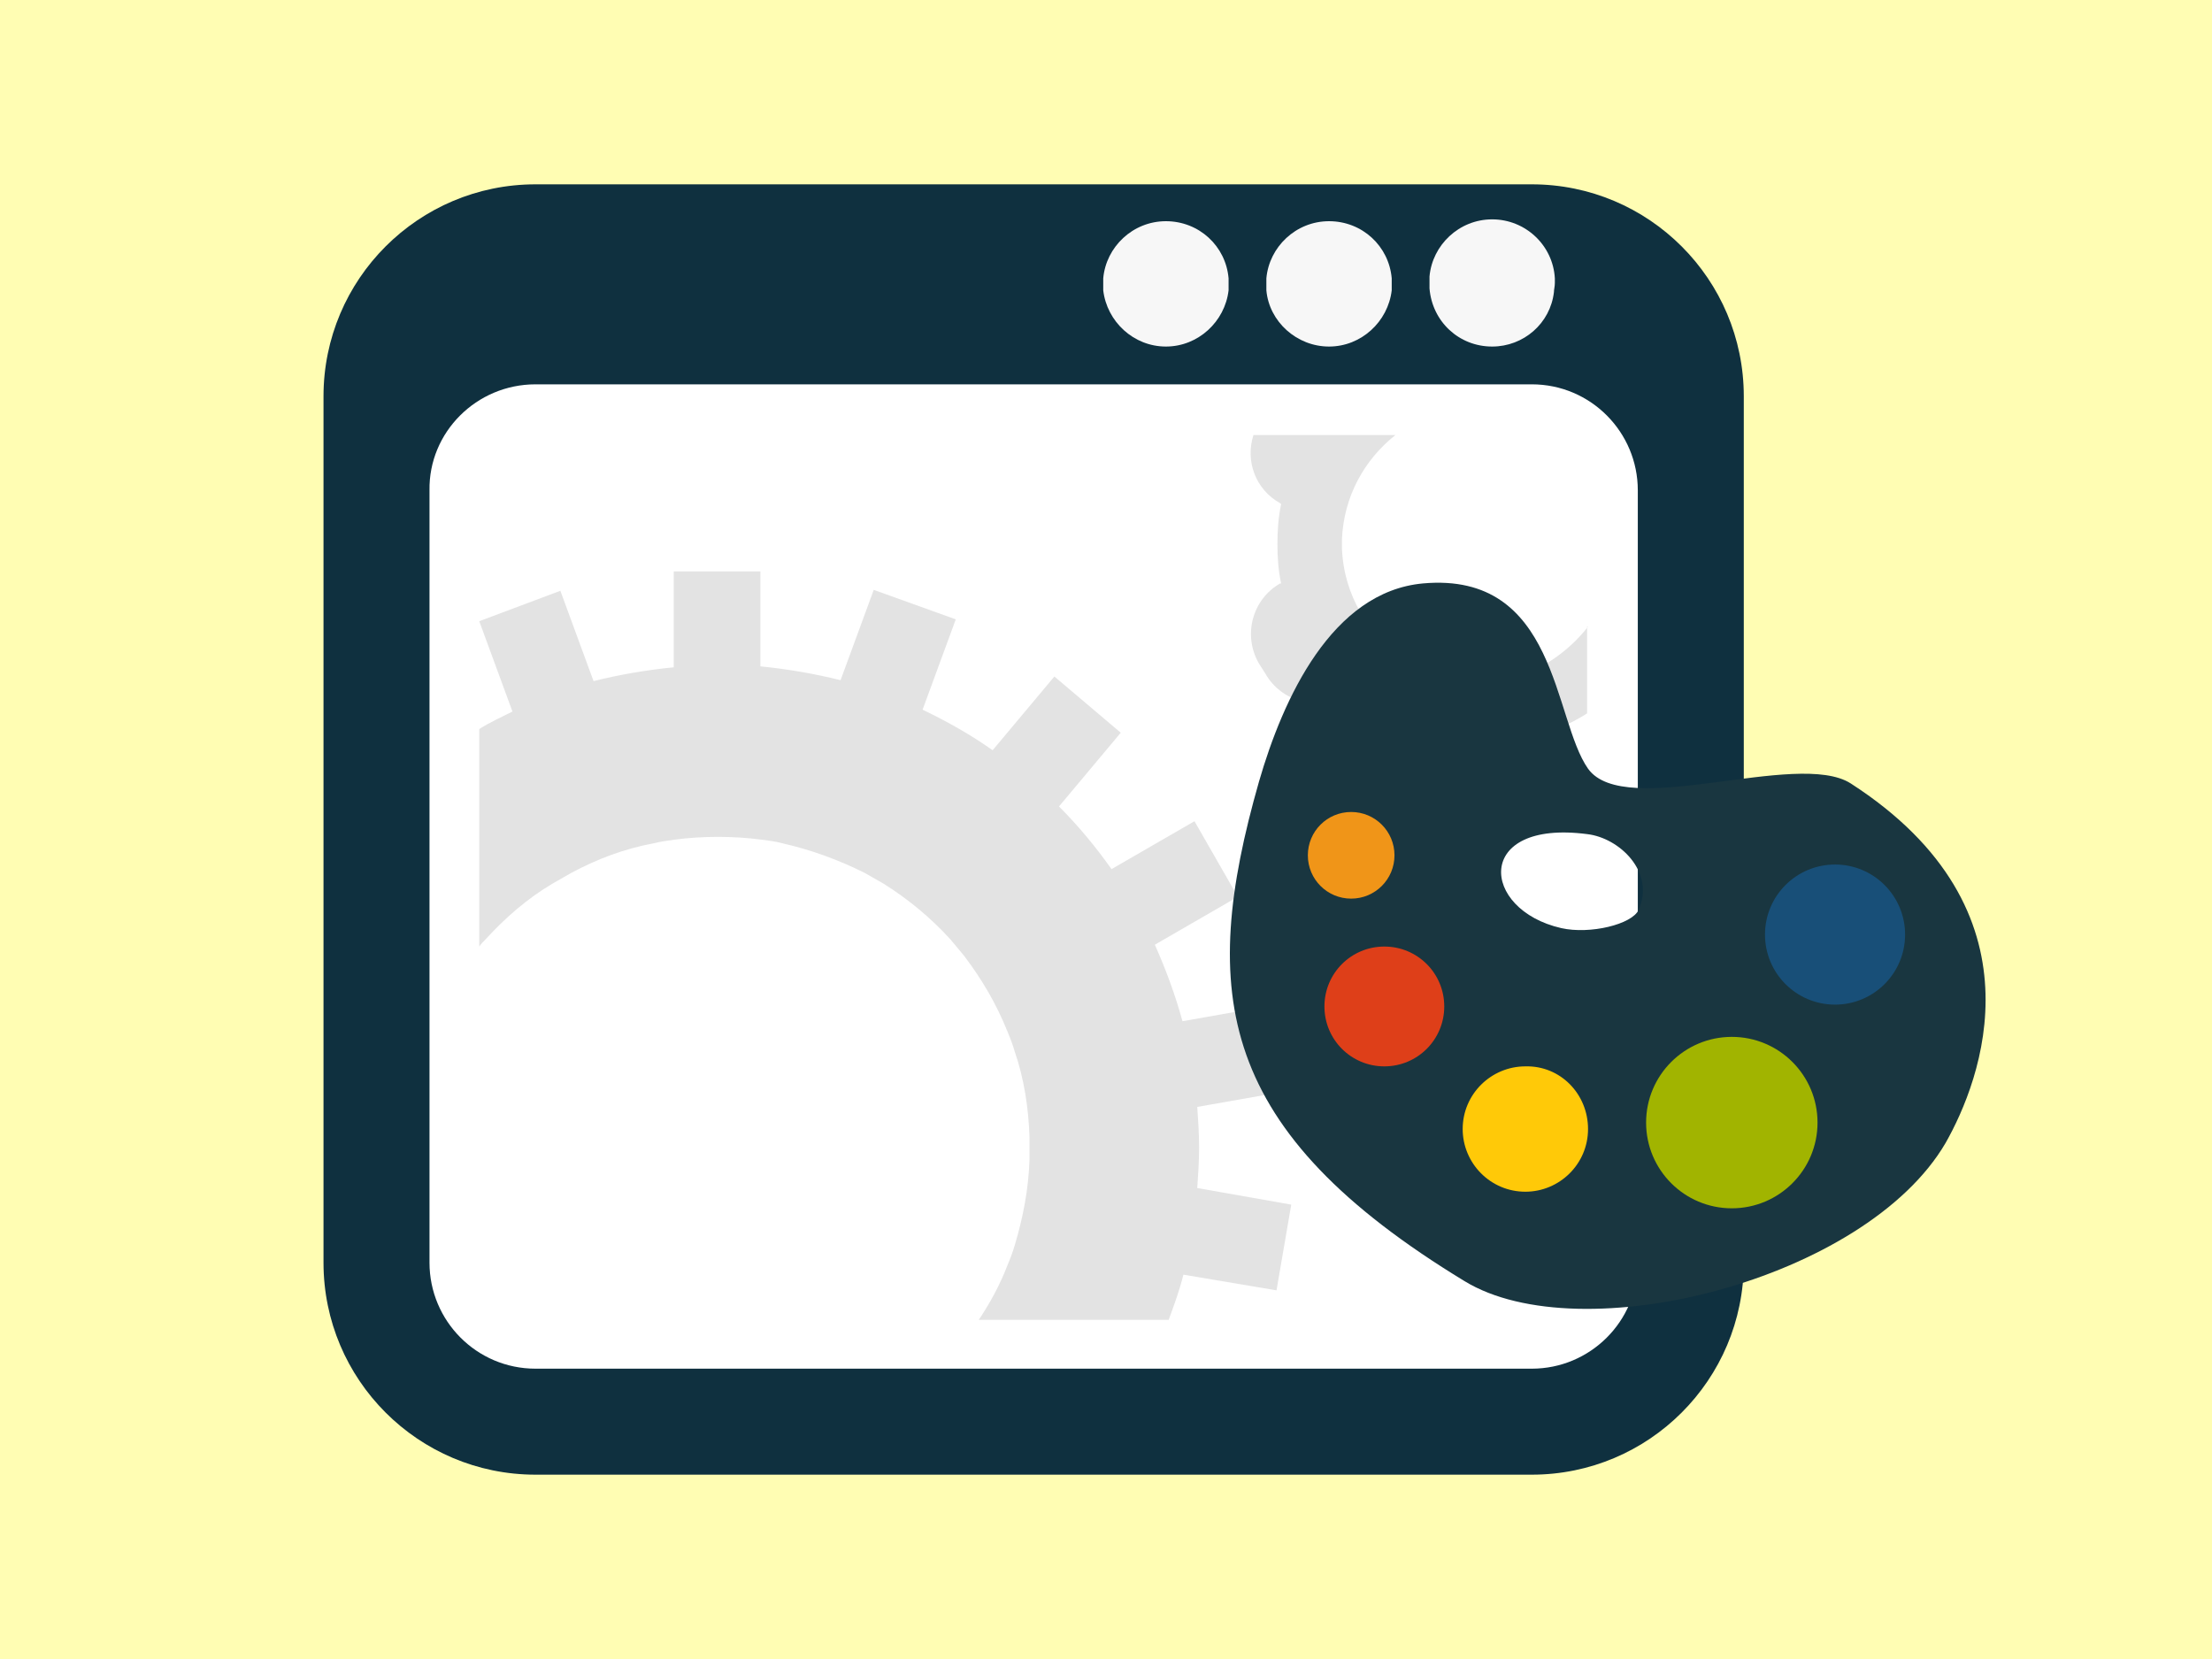
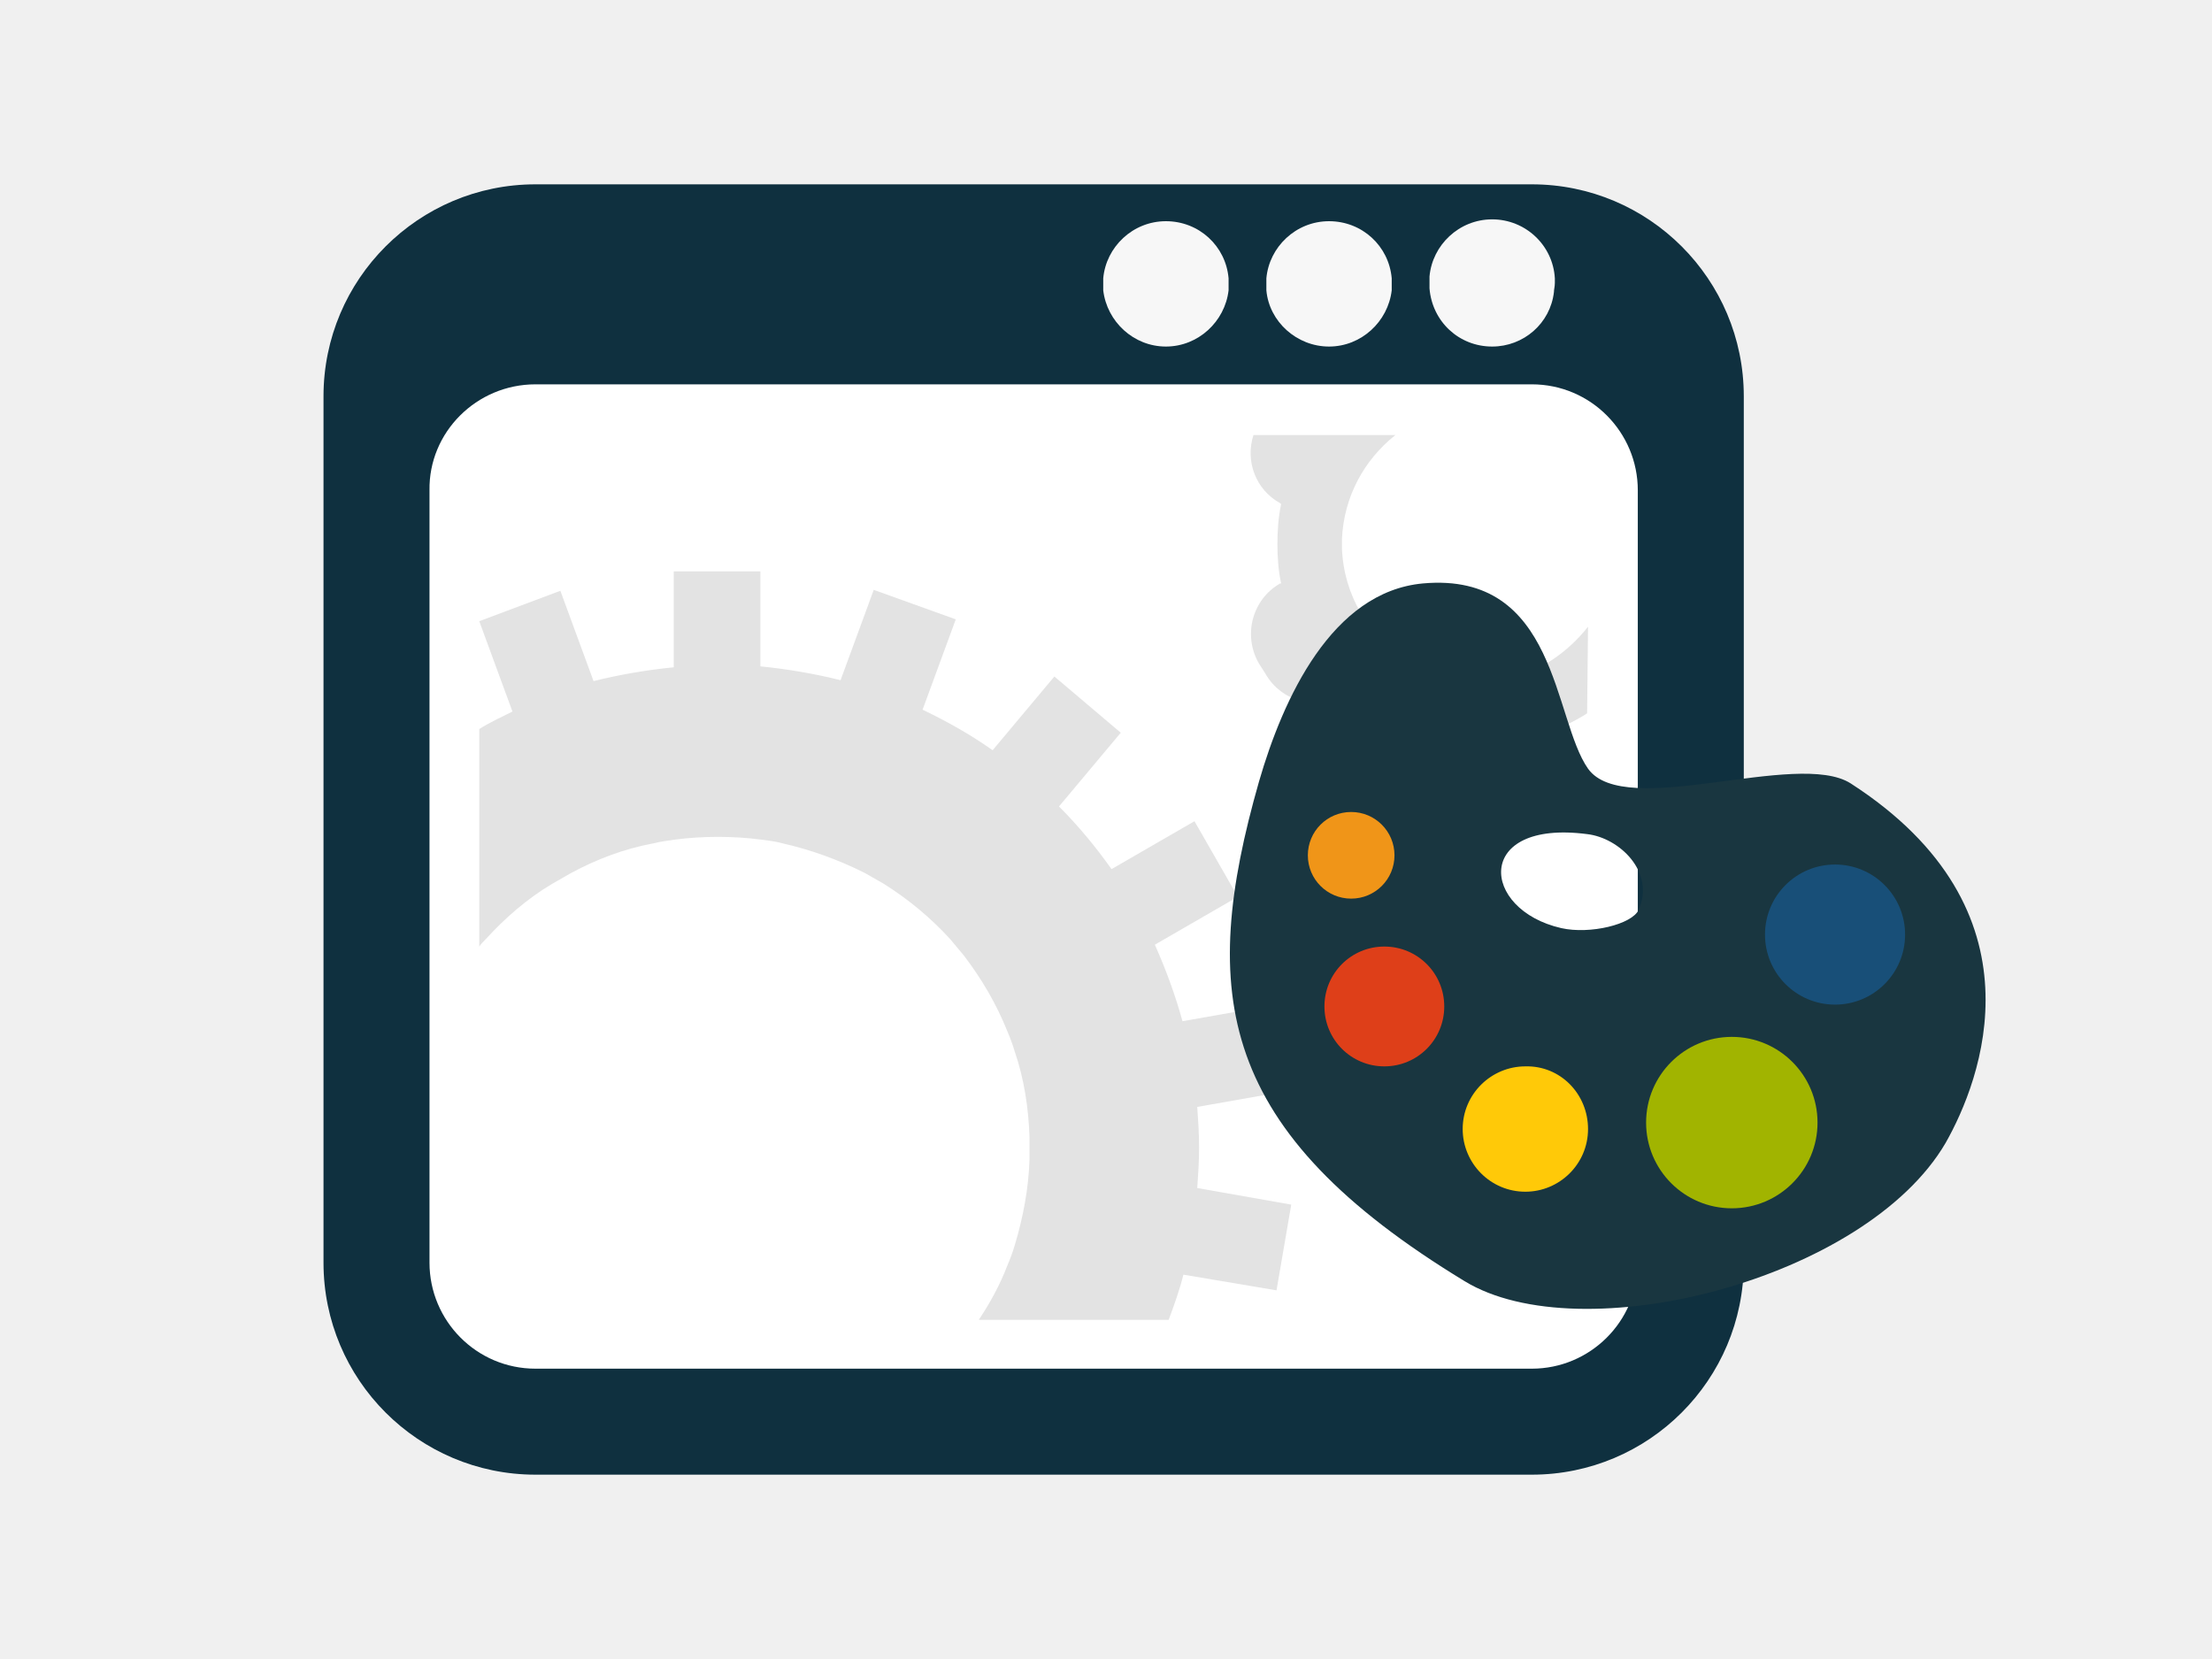
- <svg xmlns="http://www.w3.org/2000/svg" version="1.1" id="Layer_1" x="0px" y="0px" viewBox="0 0 240 180" style="enable-background:new 0 0 240 180;" xml:space="preserve">
+ <svg xmlns="http://www.w3.org/2000/svg" version="1.1" id="Layer_1" x="0px" y="0px" viewBox="-359 191 240 180" style="enable-background:new -359 191 240 180;" xml:space="preserve">
  <style type="text/css">
- 	.st0{fill:#FFFDB3;}
+ 	.st0{fill:none;}
	.st1{fill:#0F303F;}
	.st2{fill:#F7F7F7;}
	.st3{fill:#FFFFFF;}
	.st4{fill:#E3E3E3;}
	.st5{fill:#193640;}
	.st6{fill:#184F78;}
	.st7{fill:#A1B400;}
	.st8{fill:#FFC908;}
	.st9{fill:#DE3F19;}
	.st10{fill:#F09518;}
</style>
  <g id="XMLID_603_">
-     <rect id="XMLID_644_" x="0" y="0" class="st0" width="240" height="180" />
+     <rect id="XMLID_644_" x="-359" y="191" class="st0" width="240" height="180" />
    <g id="XMLID_604_">
      <g id="XMLID_627_">
        <g id="XMLID_628_">
          <g id="XMLID_632_">
            <g id="XMLID_633_">
              <g id="XMLID_634_">
                <g id="XMLID_642_">
-                   <path id="XMLID_643_" class="st1" d="M166.2,20H58.1c-12.7,0-23,10.3-23,23v10.2V137c0,12.7,10.3,23,23,23h108.1          c12.7,0,23-10.3,23-23V53.2V43C189.2,30.3,178.9,20,166.2,20z" />
+                   <path id="XMLID_643_" class="st1" d="M-192.8,211h-108.1c-12.7,0-23,10.3-23,23v10.2V328c0,12.7,10.3,23,23,23h108.1          c12.7,0,23-10.3,23-23v-83.8V234C-169.8,221.3-180.1,211-192.8,211z" />
                </g>
                <g id="XMLID_640_">
-                   <path id="XMLID_641_" class="st2" d="M161.9,37.6c3.4,0,6.3-2.5,6.7-5.9c0-0.3,0.1-0.6,0.1-1c0-0.2,0-0.3,0-0.5          c-0.2-3.6-3.2-6.4-6.8-6.4c-3.6,0-6.5,2.8-6.8,6.2c0,0.2,0,0.4,0,0.6c0,0.2,0,0.5,0,0.7C155.4,34.9,158.3,37.6,161.9,37.6z" />
+                   <path id="XMLID_641_" class="st2" d="M-197.1,228.6c3.4,0,6.3-2.5,6.7-5.9c0-0.3,0.1-0.6,0.1-1c0-0.2,0-0.3,0-0.5          c-0.2-3.6-3.2-6.4-6.8-6.4s-6.5,2.8-6.8,6.2c0,0.2,0,0.4,0,0.6c0,0.2,0,0.5,0,0.7C-203.6,225.9-200.7,228.6-197.1,228.6z" />
                </g>
                <g id="XMLID_638_">
-                   <path id="XMLID_639_" class="st2" d="M144.2,37.6c3.5,0,6.4-2.7,6.8-6.1c0-0.2,0-0.5,0-0.7c0-0.2,0-0.4,0-0.6          c-0.3-3.5-3.2-6.2-6.8-6.2c-3.6,0-6.5,2.8-6.8,6.2c0,0.2,0,0.4,0,0.6c0,0.2,0,0.5,0,0.7C137.7,34.9,140.7,37.6,144.2,37.6z" />
+                   <path id="XMLID_639_" class="st2" d="M-214.8,228.6c3.5,0,6.4-2.7,6.8-6.1c0-0.2,0-0.5,0-0.7c0-0.2,0-0.4,0-0.6          c-0.3-3.5-3.2-6.2-6.8-6.2s-6.5,2.8-6.8,6.2c0,0.2,0,0.4,0,0.6c0,0.2,0,0.5,0,0.7C-221.3,225.9-218.3,228.6-214.8,228.6z" />
                </g>
-                 <path id="XMLID_637_" class="st3" d="M58.1,41.7h108.1c6.4,0,11.5,5.2,11.5,11.5V137c0,6.4-5.2,11.5-11.5,11.5H58.1         c-6.4,0-11.5-5.2-11.5-11.5V53.2C46.5,46.9,51.7,41.7,58.1,41.7z" />
+                 <path id="XMLID_637_" class="st3" d="M-300.9,232.7h108.1c6.4,0,11.5,5.2,11.5,11.5V328c0,6.4-5.2,11.5-11.5,11.5h-108.1         c-6.4,0-11.5-5.2-11.5-11.5v-83.8C-312.5,237.9-307.3,232.7-300.9,232.7z" />
                <g id="XMLID_635_">
-                   <path id="XMLID_636_" class="st2" d="M126.5,37.6c3.5,0,6.4-2.7,6.8-6.1c0-0.2,0-0.5,0-0.7c0-0.2,0-0.4,0-0.6          c-0.3-3.5-3.2-6.2-6.8-6.2c-3.6,0-6.5,2.8-6.8,6.2c0,0.2,0,0.4,0,0.6c0,0.2,0,0.5,0,0.7C120.1,34.9,123,37.6,126.5,37.6z" />
+                   <path id="XMLID_636_" class="st2" d="M-232.5,228.6c3.5,0,6.4-2.7,6.8-6.1c0-0.2,0-0.5,0-0.7c0-0.2,0-0.4,0-0.6          c-0.3-3.5-3.2-6.2-6.8-6.2s-6.5,2.8-6.8,6.2c0,0.2,0,0.4,0,0.6c0,0.2,0,0.5,0,0.7C-238.9,225.9-236,228.6-232.5,228.6z" />
                </g>
              </g>
            </g>
          </g>
          <g id="XMLID_629_">
-             <path id="XMLID_631_" class="st4" d="M138.5,140l1.6-9.3l-10.2-1.8c0.1-1.4,0.2-2.9,0.2-4.4c0-1.5-0.1-3-0.2-4.4l10.2-1.8       l-1.6-9.3l-10.2,1.8c-0.8-2.9-1.8-5.6-3-8.3l9-5.2l-4.7-8.2l-9,5.2c-1.7-2.4-3.6-4.7-5.7-6.8l6.7-8l-7.2-6.1l-6.7,8       c-2.4-1.7-4.9-3.1-7.6-4.4l3.6-9.8l-8.9-3.2l-3.6,9.8c-2.8-0.7-5.7-1.2-8.7-1.5V62h-9.4v10.4c-3,0.3-5.9,0.8-8.7,1.5l-3.6-9.8       L52,67.4l3.6,9.8c-1.2,0.6-2.5,1.2-3.6,1.9v23.6c0.2-0.3,0.5-0.6,0.7-0.8c2.1-2.3,4.5-4.4,7.2-6c0.7-0.4,1.4-0.8,2.1-1.2       c2.8-1.5,5.7-2.6,8.9-3.2c0.8-0.2,1.6-0.3,2.3-0.4c1.5-0.2,3.1-0.3,4.7-0.3s3.2,0.1,4.7,0.3c0.8,0.1,1.6,0.2,2.3,0.4       c3.1,0.7,6.1,1.8,8.9,3.2c0.7,0.4,1.4,0.8,2.1,1.2c2.7,1.7,5.1,3.7,7.2,6c0.5,0.6,1,1.2,1.5,1.8c1.9,2.5,3.5,5.2,4.7,8.2       c0.3,0.7,0.6,1.5,0.8,2.2c1,2.9,1.5,6.1,1.6,9.3c0,0.4,0,0.8,0,1.2c0,0.4,0,0.8,0,1.2c-0.1,3.2-0.7,6.3-1.6,9.3       c-0.2,0.7-0.5,1.5-0.8,2.2c-0.8,2.1-1.9,4.1-3.1,5.9h20.6c0.6-1.6,1.2-3.3,1.6-4.9L138.5,140z" />
-             <path id="XMLID_630_" class="st4" d="M172.3,68c-1.1,1.4-2.4,2.6-3.9,3.6c-0.3,0.2-0.6,0.4-0.9,0.5c-2.1,1.1-4.5,1.7-7,1.7       c-2.5,0-4.9-0.6-7-1.7c-0.3-0.2-0.6-0.4-0.9-0.5c-4.1-2.6-6.8-7-7-12.1c0-0.2,0-0.4,0-0.5s0-0.4,0-0.5       c0.2-4.6,2.4-8.6,5.8-11.3H136c-0.9,2.8,0.2,5.9,2.9,7.4l0.1,0.1c-0.3,1.4-0.4,2.9-0.4,4.3c0,1.5,0.1,2.9,0.4,4.3l-0.1,0       c-3,1.7-4.1,5.6-2.3,8.7l0.7,1.1c1.7,3,5.6,4.1,8.6,2.3l0.1-0.1c2.2,1.9,4.7,3.4,7.5,4.4v0.1c0,3.5,2.9,6.3,6.3,6.3h1.3       c3.5,0,6.3-2.9,6.3-6.3v-0.1c1.7-0.6,3.4-1.4,4.8-2.3V68z" />
+             <path id="XMLID_631_" class="st4" d="M-220.5,331l1.6-9.3l-10.2-1.8c0.1-1.4,0.2-2.9,0.2-4.4s-0.1-3-0.2-4.4l10.2-1.8l-1.6-9.3       l-10.2,1.8c-0.8-2.9-1.8-5.6-3-8.3l9-5.2l-4.7-8.2l-9,5.2c-1.7-2.4-3.6-4.7-5.7-6.8l6.7-8l-7.2-6.1l-6.7,8       c-2.4-1.7-4.9-3.1-7.6-4.4l3.6-9.8l-8.9-3.2l-3.6,9.8c-2.8-0.7-5.7-1.2-8.7-1.5V253h-9.4v10.4c-3,0.3-5.9,0.8-8.7,1.5l-3.6-9.8       l-8.8,3.3l3.6,9.8c-1.2,0.6-2.5,1.2-3.6,1.9v23.6c0.2-0.3,0.5-0.6,0.7-0.8c2.1-2.3,4.5-4.4,7.2-6c0.7-0.4,1.4-0.8,2.1-1.2       c2.8-1.5,5.7-2.6,8.9-3.2c0.8-0.2,1.6-0.3,2.3-0.4c1.5-0.2,3.1-0.3,4.7-0.3s3.2,0.1,4.7,0.3c0.8,0.1,1.6,0.2,2.3,0.4       c3.1,0.7,6.1,1.8,8.9,3.2c0.7,0.4,1.4,0.8,2.1,1.2c2.7,1.7,5.1,3.7,7.2,6c0.5,0.6,1,1.2,1.5,1.8c1.9,2.5,3.5,5.2,4.7,8.2       c0.3,0.7,0.6,1.5,0.8,2.2c1,2.9,1.5,6.1,1.6,9.3c0,0.4,0,0.8,0,1.2s0,0.8,0,1.2c-0.1,3.2-0.7,6.3-1.6,9.3       c-0.2,0.7-0.5,1.5-0.8,2.2c-0.8,2.1-1.9,4.1-3.1,5.9h20.6c0.6-1.6,1.2-3.3,1.6-4.9L-220.5,331z" />
+             <path id="XMLID_630_" class="st4" d="M-186.7,259c-1.1,1.4-2.4,2.6-3.9,3.6c-0.3,0.2-0.6,0.4-0.9,0.5c-2.1,1.1-4.5,1.7-7,1.7       s-4.9-0.6-7-1.7c-0.3-0.2-0.6-0.4-0.9-0.5c-4.1-2.6-6.8-7-7-12.1c0-0.2,0-0.4,0-0.5s0-0.4,0-0.5c0.2-4.6,2.4-8.6,5.8-11.3H-223       c-0.9,2.8,0.2,5.9,2.9,7.4l0.1,0.1c-0.3,1.4-0.4,2.9-0.4,4.3c0,1.5,0.1,2.9,0.4,4.3h-0.1c-3,1.7-4.1,5.6-2.3,8.7l0.7,1.1       c1.7,3,5.6,4.1,8.6,2.3l0.1-0.1c2.2,1.9,4.7,3.4,7.5,4.4v0.1c0,3.5,2.9,6.3,6.3,6.3h1.3c3.5,0,6.3-2.9,6.3-6.3v-0.1       c1.7-0.6,3.4-1.4,4.8-2.3L-186.7,259L-186.7,259z" />
          </g>
        </g>
      </g>
      <g id="XMLID_605_">
        <g id="XMLID_606_">
          <g id="XMLID_622_">
            <g id="XMLID_623_">
-               <path id="XMLID_624_" class="st5" d="M200.8,85c-5.8-3.7-24.5,4-28.5-1.6c-3.8-5.4-3.3-21.4-17.9-20.1        c-9.9,0.9-15.2,12.5-17.8,21.5c-6.6,23.1-4.5,37.9,22.3,54.2c12.6,7.7,43.5-0.1,52.2-15C214.9,117.3,222.2,98.8,200.8,85z         M177.8,98.7c-0.7,1.6-5.3,2.7-8.4,2c-8.8-2-9.5-11.8,2.8-10.2C175.7,90.9,179.6,94.6,177.8,98.7z" />
+               <path id="XMLID_624_" class="st5" d="M-158.2,276c-5.8-3.7-24.5,4-28.5-1.6c-3.8-5.4-3.3-21.4-17.9-20.1        c-9.9,0.9-15.2,12.5-17.8,21.5c-6.6,23.1-4.5,37.9,22.3,54.2c12.6,7.7,43.5-0.1,52.2-15C-144.1,308.3-136.8,289.8-158.2,276z         M-181.2,289.7c-0.7,1.6-5.3,2.7-8.4,2c-8.8-2-9.5-11.8,2.8-10.2C-183.3,281.9-179.4,285.6-181.2,289.7z" />
            </g>
          </g>
          <g id="XMLID_619_">
            <g id="XMLID_620_">
-               <path id="XMLID_621_" class="st6" d="M206.7,101.4c0,4.2-3.4,7.6-7.6,7.6c-4.2,0-7.6-3.4-7.6-7.6c0-4.2,3.4-7.6,7.6-7.6        C203.3,93.8,206.7,97.2,206.7,101.4z" />
+               <path id="XMLID_621_" class="st6" d="M-152.3,292.4c0,4.2-3.4,7.6-7.6,7.6c-4.2,0-7.6-3.4-7.6-7.6c0-4.2,3.4-7.6,7.6-7.6        S-152.3,288.2-152.3,292.4z" />
            </g>
          </g>
          <g id="XMLID_616_">
            <g id="XMLID_617_">
-               <circle id="XMLID_618_" class="st7" cx="187.9" cy="121.8" r="9.3" />
+               <circle id="XMLID_618_" class="st7" cx="-171.1" cy="312.8" r="9.3" />
            </g>
          </g>
          <g id="XMLID_613_">
            <g id="XMLID_614_">
-               <path id="XMLID_615_" class="st8" d="M172.3,122.5c0,3.8-3.1,6.8-6.8,6.8c-3.8,0-6.8-3.1-6.8-6.8c0-3.8,3.1-6.8,6.8-6.8        C169.3,115.6,172.3,118.7,172.3,122.5z" />
+               <path id="XMLID_615_" class="st8" d="M-186.7,313.5c0,3.8-3.1,6.8-6.8,6.8c-3.8,0-6.8-3.1-6.8-6.8c0-3.8,3.1-6.8,6.8-6.8        C-189.7,306.6-186.7,309.7-186.7,313.5z" />
            </g>
          </g>
          <g id="XMLID_610_">
            <g id="XMLID_611_">
-               <path id="XMLID_612_" class="st9" d="M156.7,109.2c0,3.6-2.9,6.5-6.5,6.5c-3.6,0-6.5-2.9-6.5-6.5c0-3.6,2.9-6.5,6.5-6.5        C153.8,102.7,156.7,105.6,156.7,109.2z" />
+               <path id="XMLID_612_" class="st9" d="M-202.3,300.2c0,3.6-2.9,6.5-6.5,6.5s-6.5-2.9-6.5-6.5c0-3.6,2.9-6.5,6.5-6.5        S-202.3,296.6-202.3,300.2z" />
            </g>
          </g>
          <g id="XMLID_607_">
            <g id="XMLID_608_">
-               <path id="XMLID_609_" class="st10" d="M151.3,92.8c0,2.6-2.1,4.7-4.7,4.7c-2.6,0-4.7-2.1-4.7-4.7c0-2.6,2.1-4.7,4.7-4.7        C149.2,88.1,151.3,90.2,151.3,92.8z" />
+               <path id="XMLID_609_" class="st10" d="M-207.7,283.8c0,2.6-2.1,4.7-4.7,4.7c-2.6,0-4.7-2.1-4.7-4.7c0-2.6,2.1-4.7,4.7-4.7        S-207.7,281.2-207.7,283.8z" />
            </g>
          </g>
        </g>
      </g>
    </g>
  </g>
</svg>
